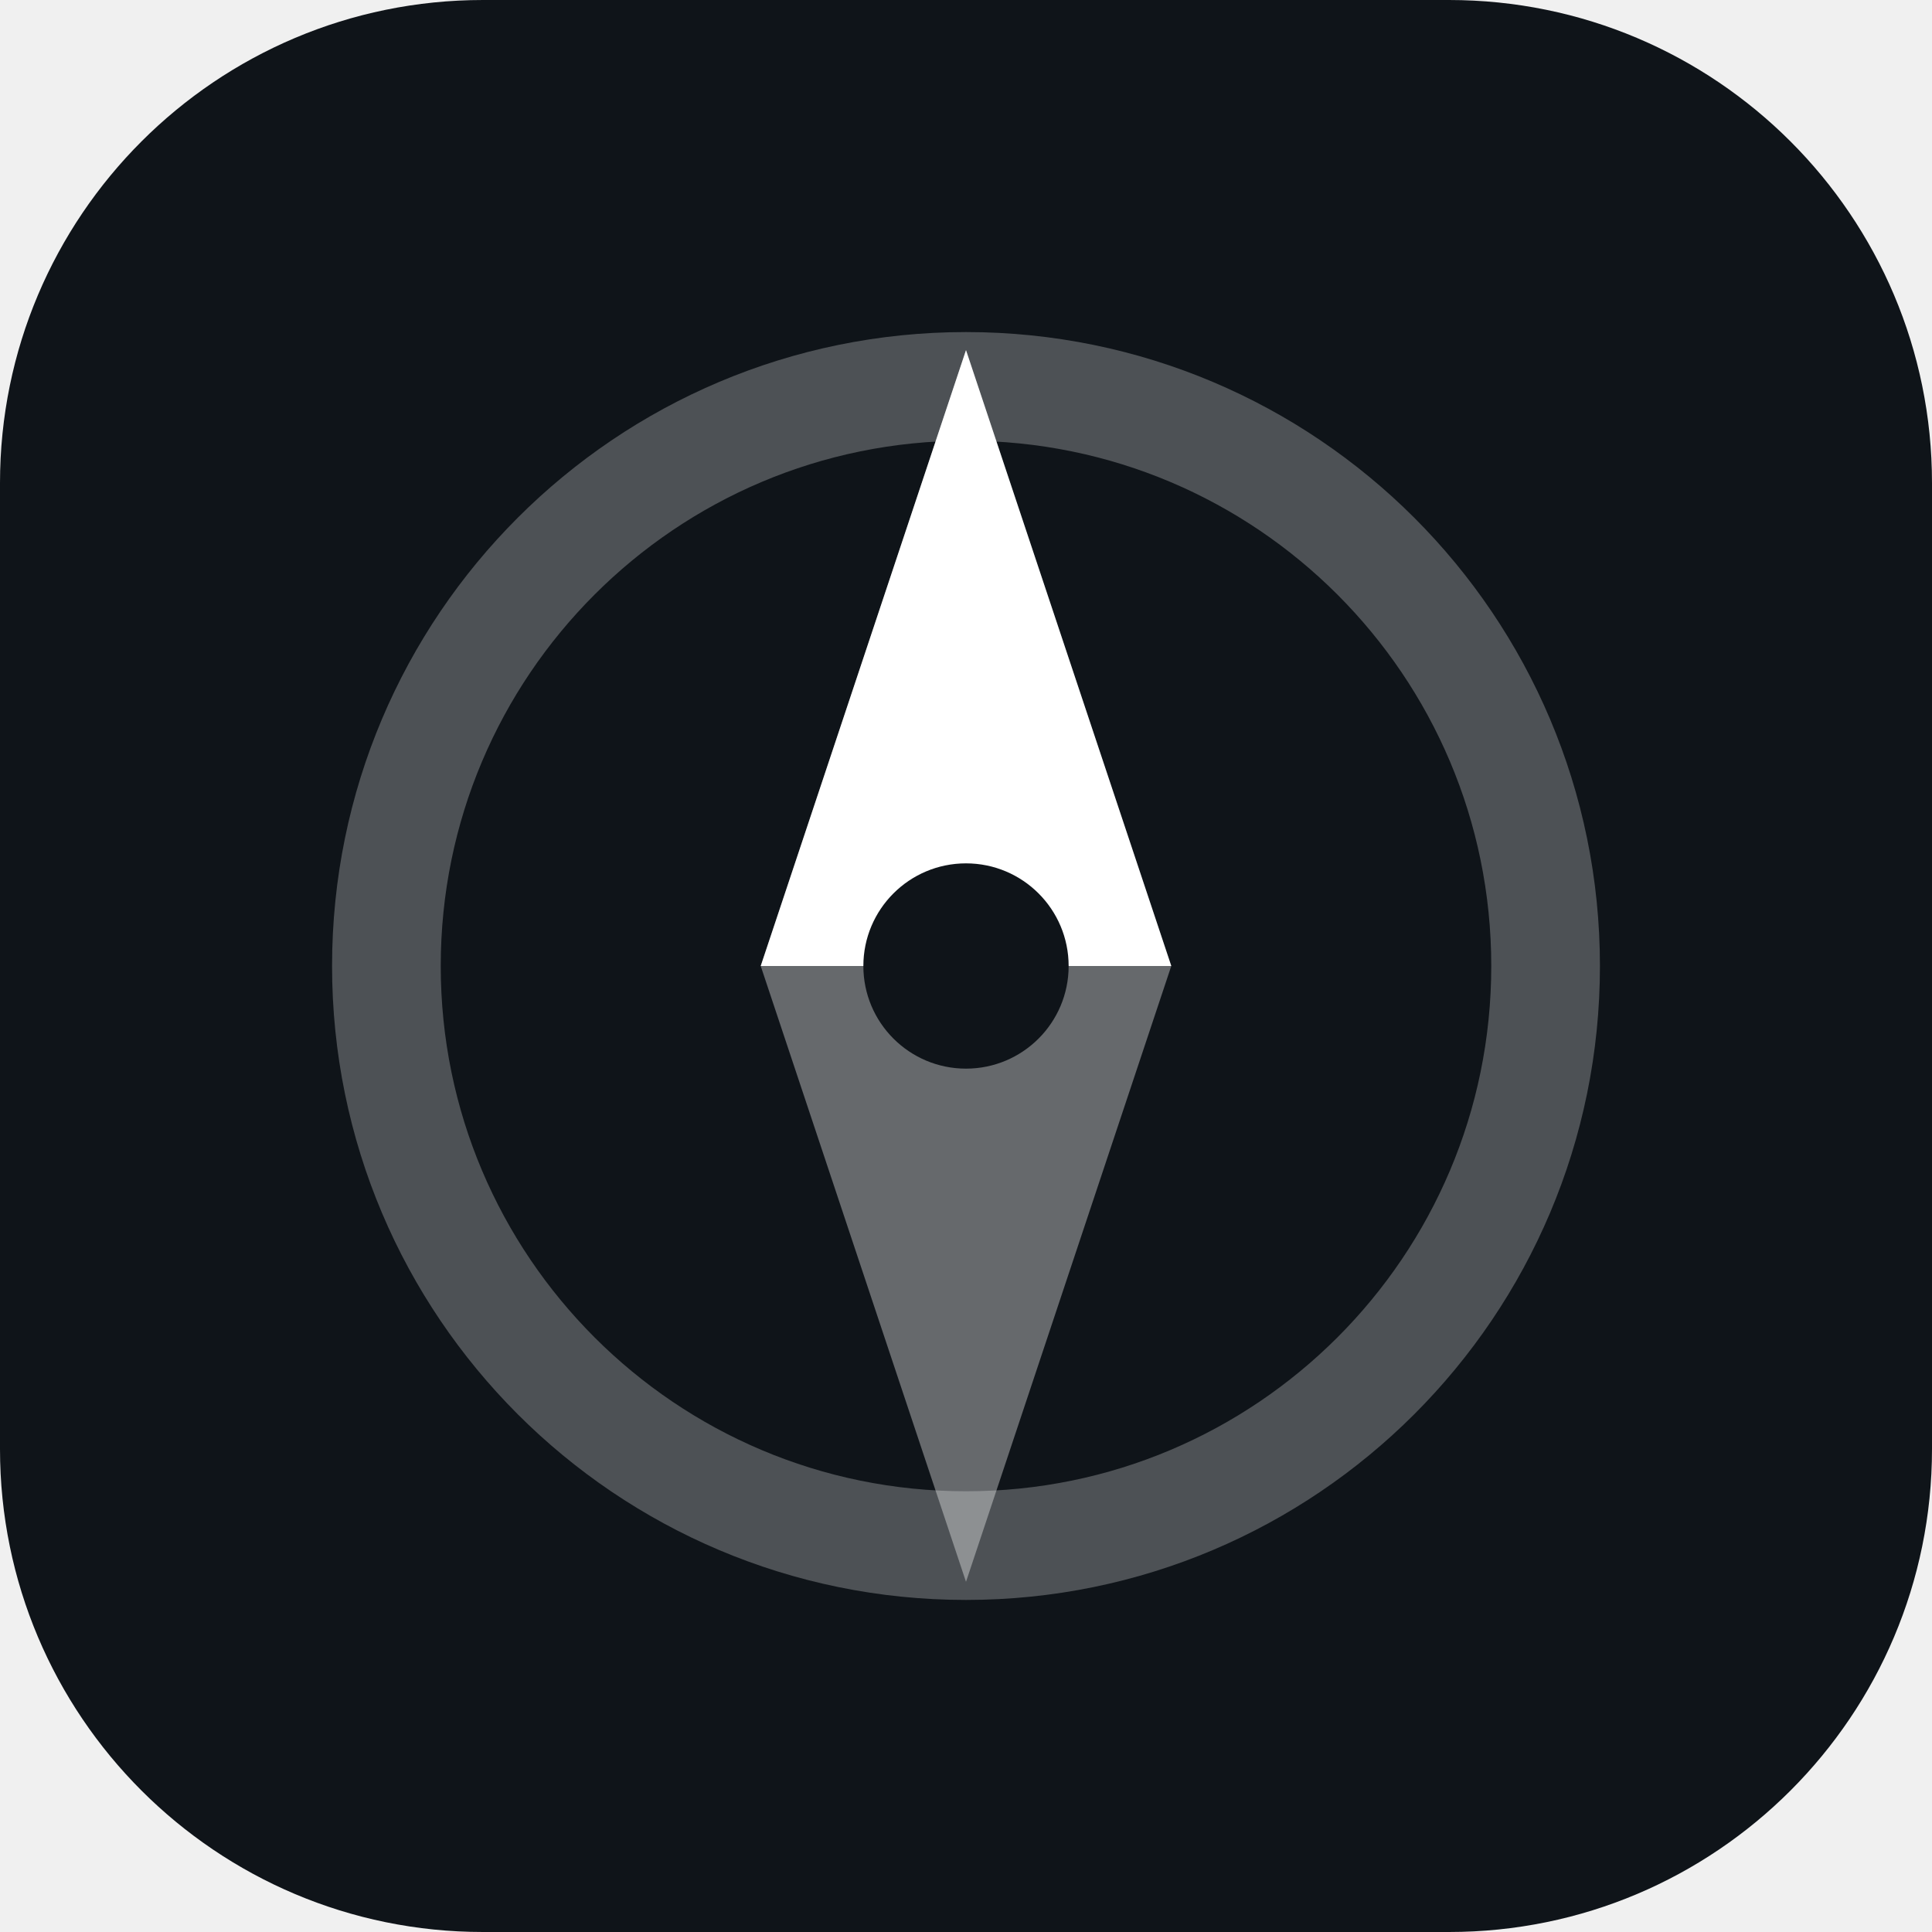
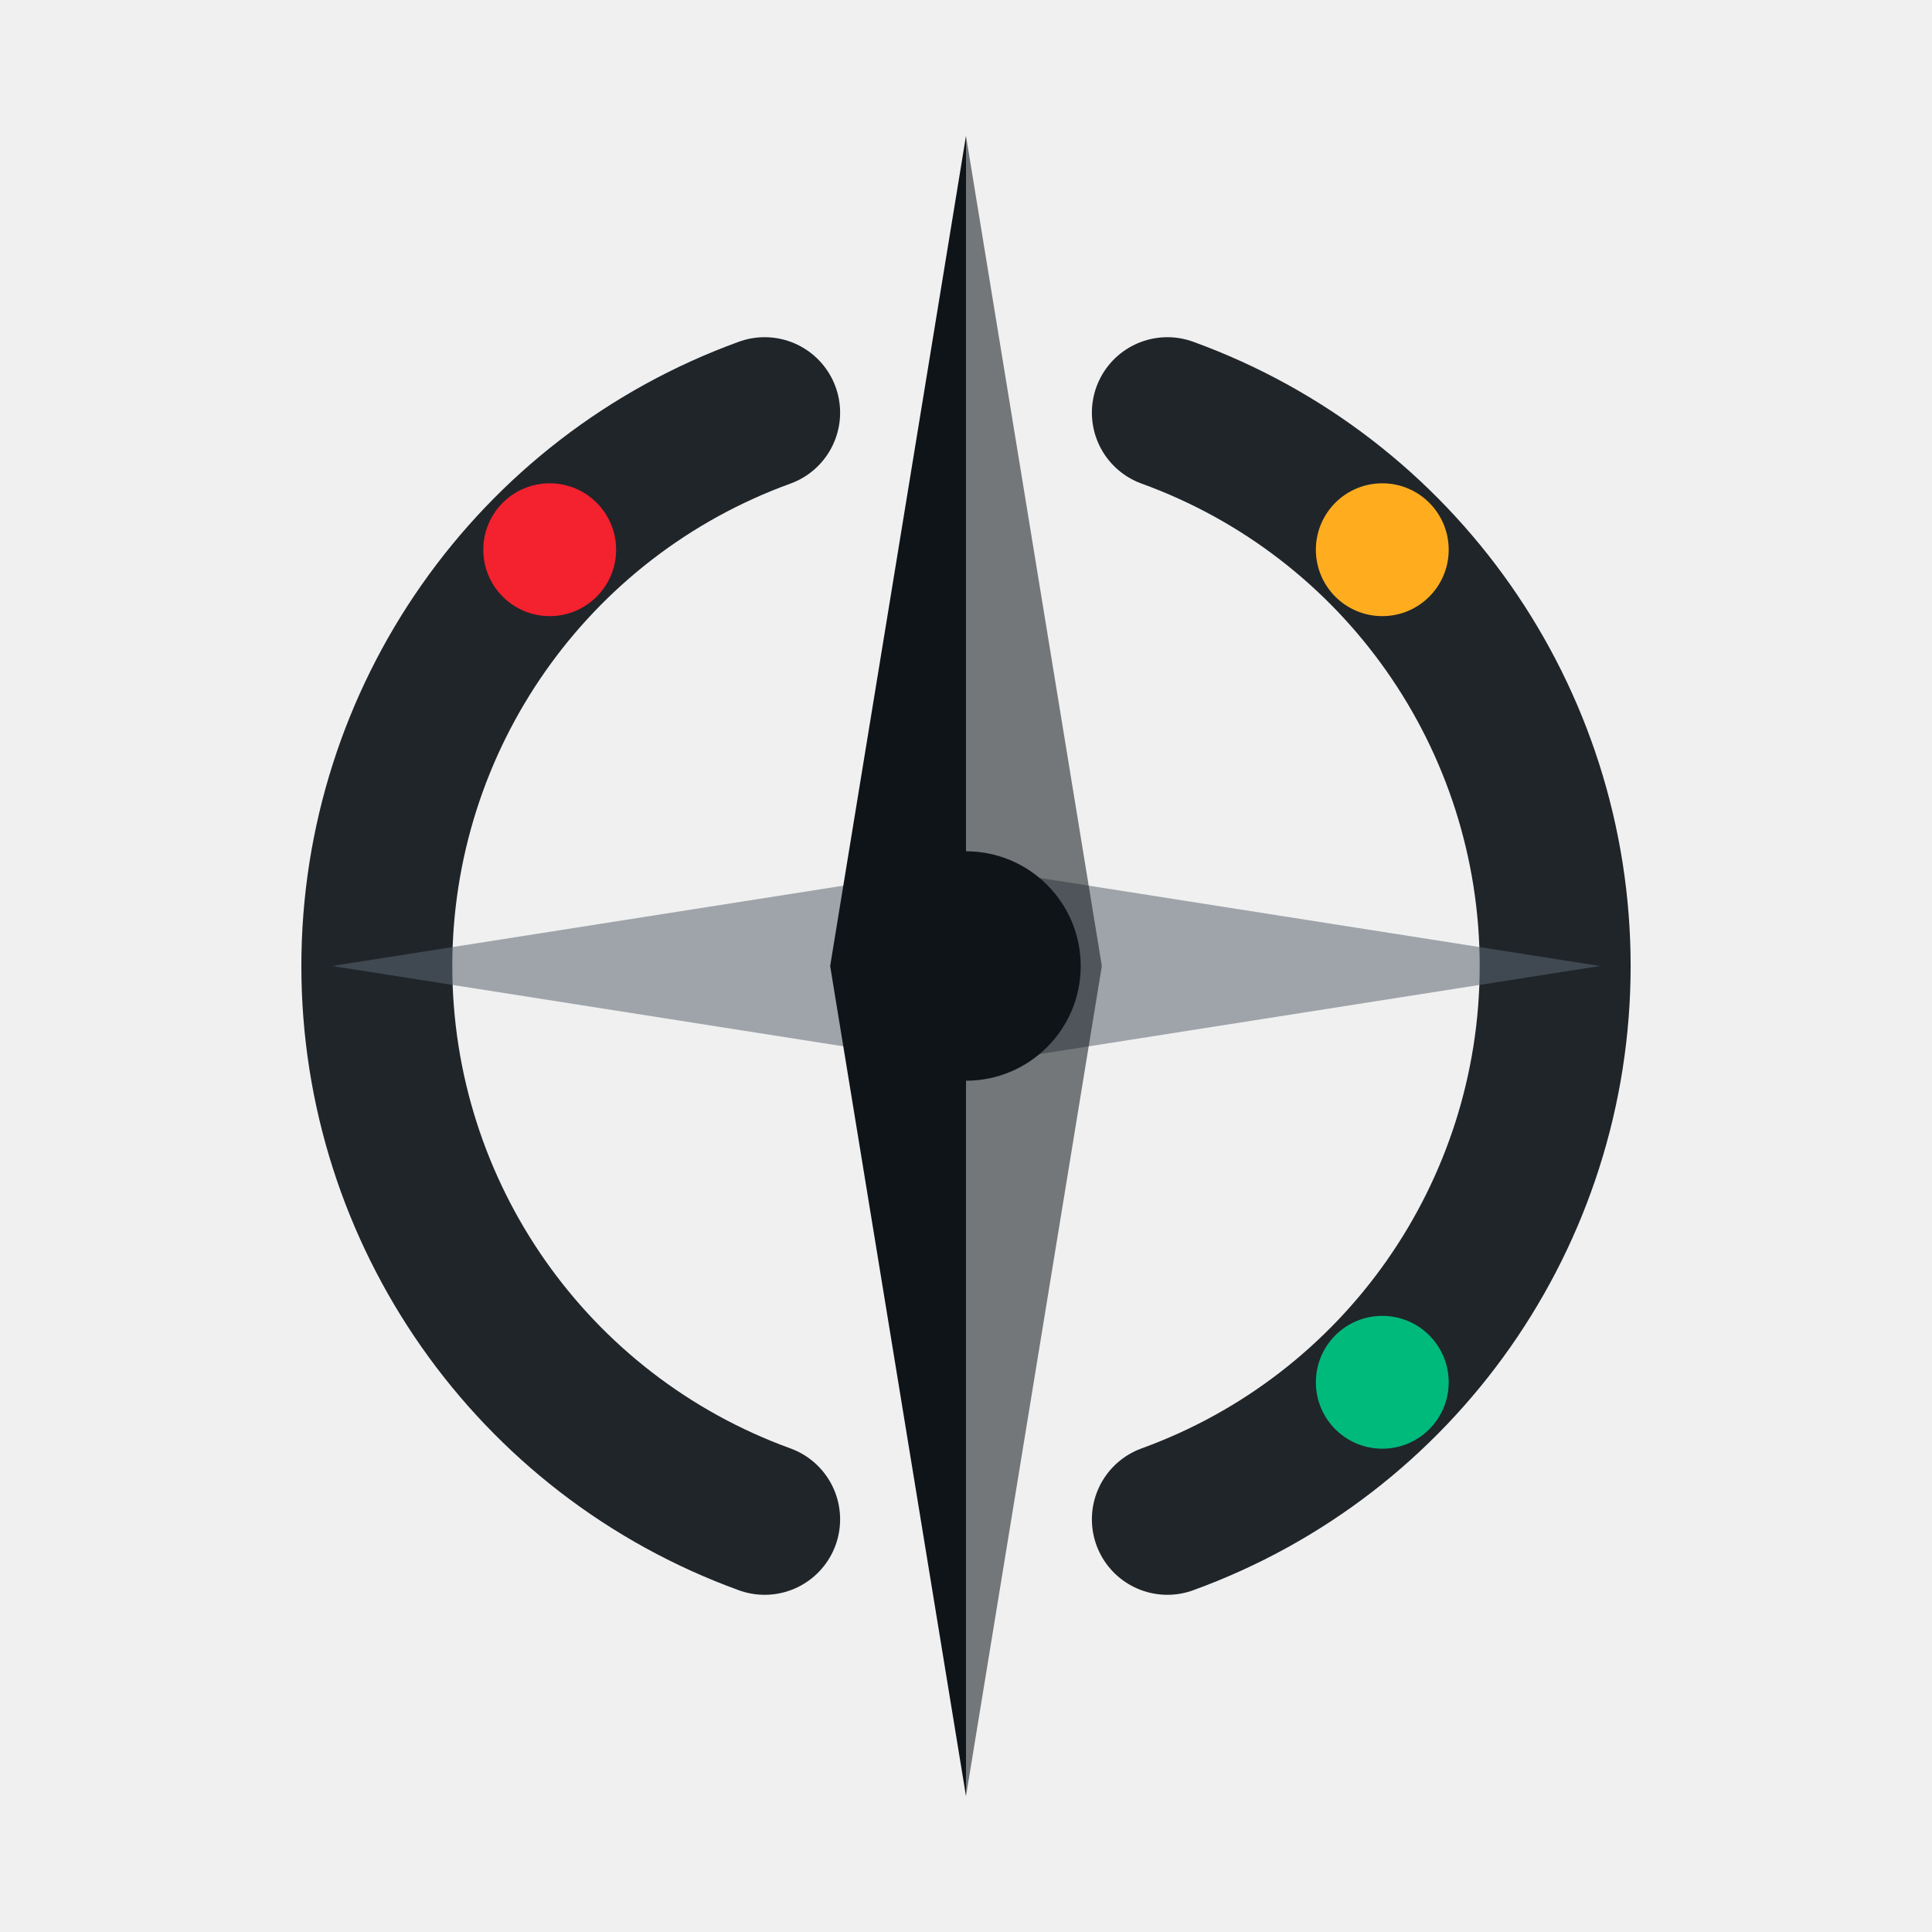
- <svg xmlns="http://www.w3.org/2000/svg" viewBox="0 0 16 16">
-   <rect width="16" height="16" rx="4" fill="#0F1419" />
-   <circle cx="8" cy="8" r="4.8" fill="none" stroke="#FFFFFF" stroke-opacity="0.26" stroke-width="0.9" />
-   <path d="M8 2.9 9.7 8 8 13.1 6.3 8Z" fill="#FFFFFF" fill-opacity="0.36" />
-   <path d="M8 2.9 9.7 8 6.3 8Z" fill="#FFFFFF" />
-   <circle cx="8" cy="8" r="0.85" fill="#0F1419" />
+ <svg xmlns="http://www.w3.org/2000/svg" viewBox="0 0 64 64" width="64" height="64" fill="none">
+   <path d="M38.67 13.67 A19.5 19.5 0 0 1 38.67 50.33" stroke="#0f1419" stroke-opacity="0.92" stroke-width="5" stroke-linecap="round" />
+   <path d="M25.33 50.33 A19.5 19.5 0 0 1 25.33 13.67" stroke="#0f1419" stroke-opacity="0.92" stroke-width="5" stroke-linecap="round" />
+   <path d="M11 32 32 28.7 53 32 32 35.3Z" fill="#5b6771" fill-opacity="0.55" />
+   <path d="M32 4.5 32 59.5 27.5 32Z" fill="#0f1419" />
+   <path d="M32 4.5 36.5 32 32 59.5Z" fill="#0f1419" fill-opacity="0.55" />
+   <circle cx="32" cy="32" r="3.8" fill="#0f1419" />
+   <circle cx="45.79" cy="18.21" r="2.2" fill="#ffad1f" />
+   <circle cx="18.21" cy="18.21" r="2.2" fill="#f4212e" />
+   <circle cx="45.79" cy="45.79" r="2.2" fill="#00ba7c" />
</svg>
